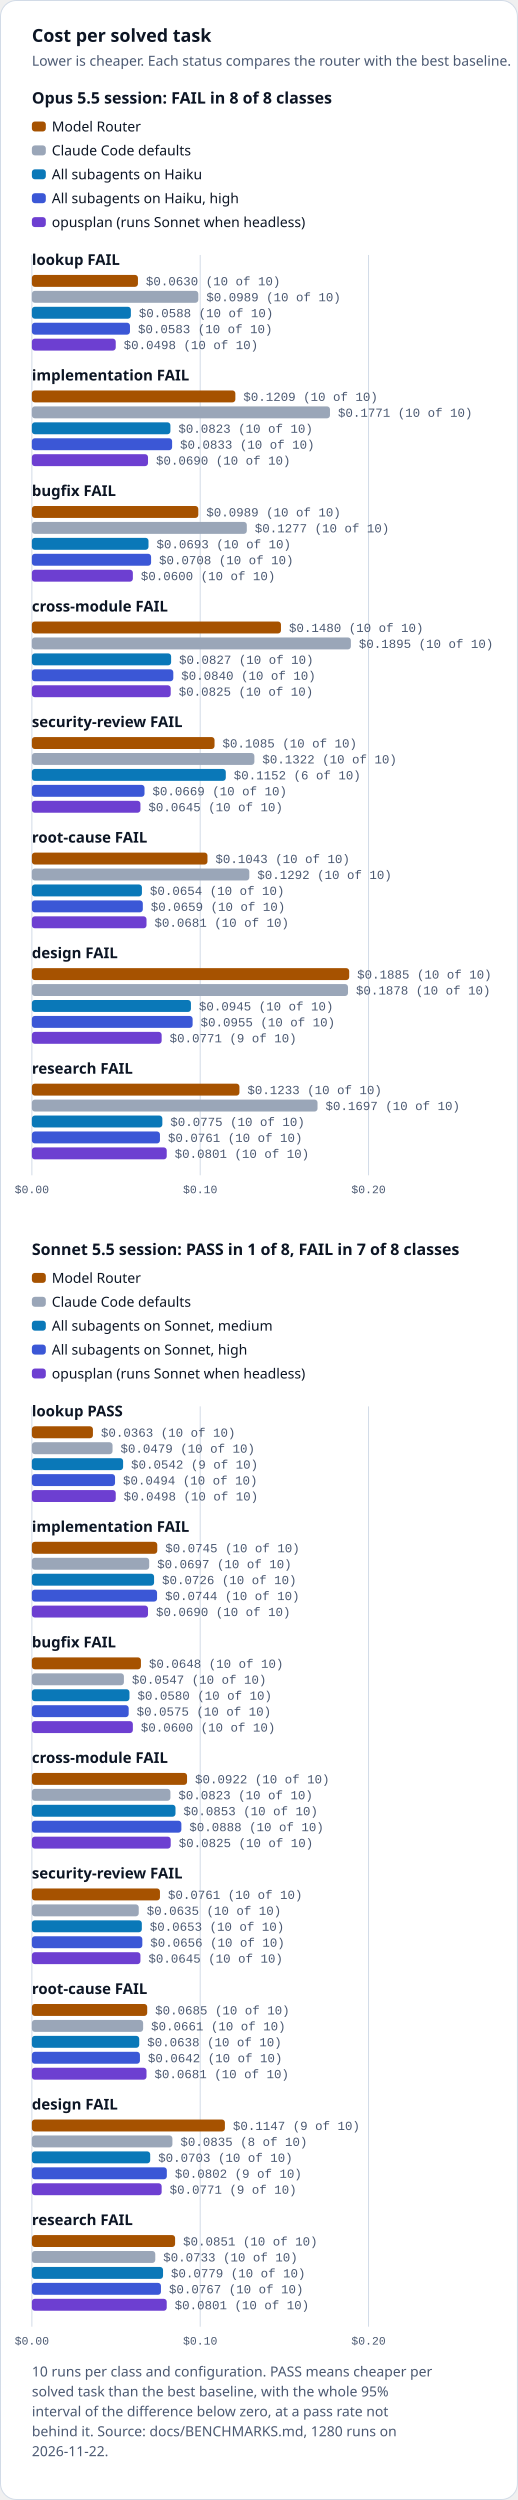
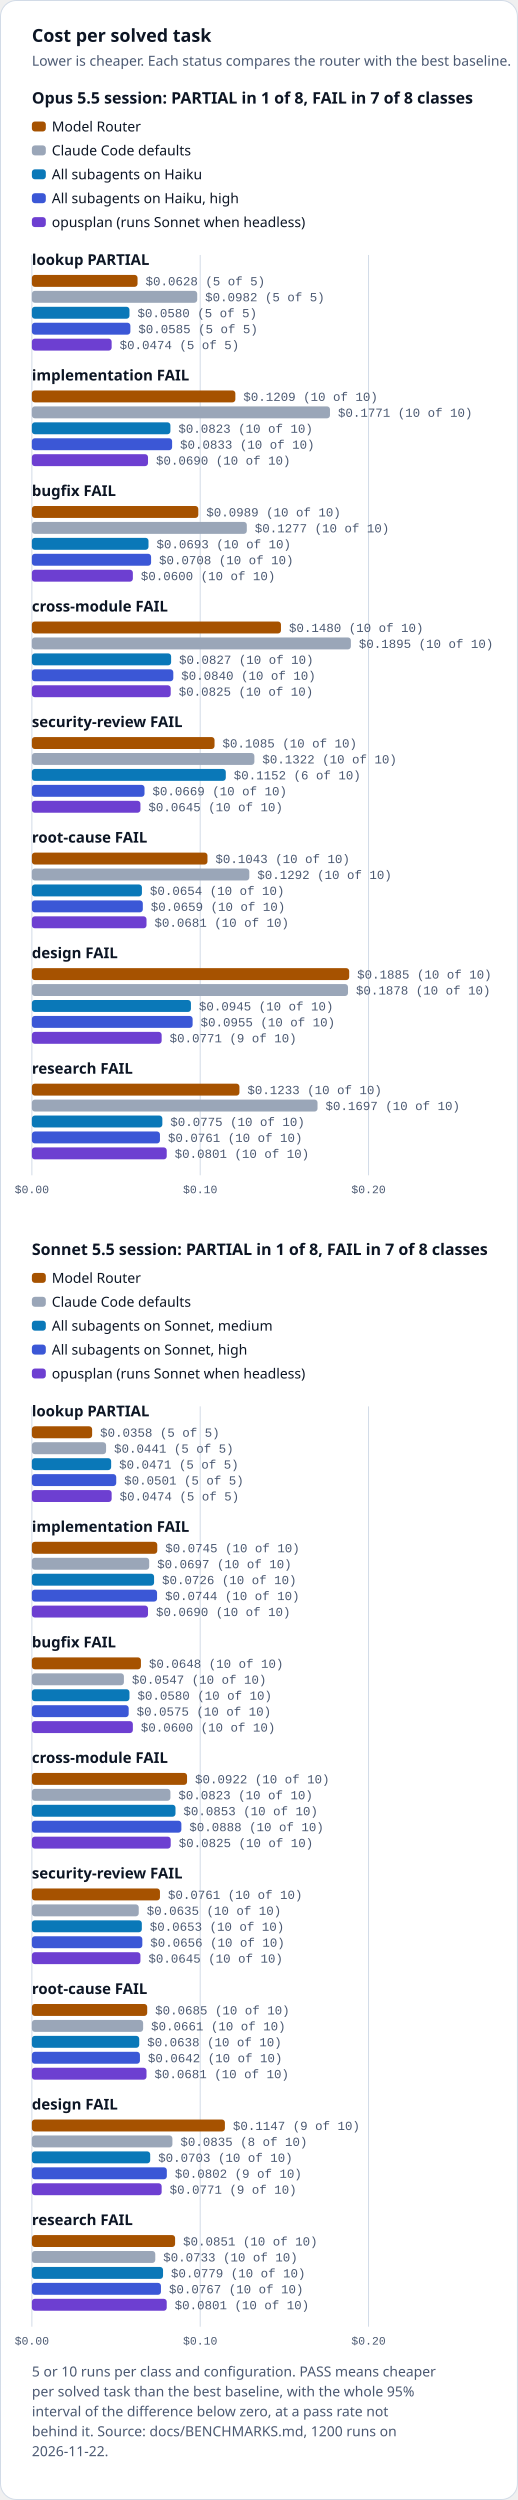
- <svg xmlns="http://www.w3.org/2000/svg" viewBox="0 0 520 2510" width="520" height="2510" role="img" aria-label="Cost per solved task, from docs/BENCHMARKS.md, lower is cheaper. Opus 5.5 session, lookup, FAIL: Model Router $0.0630 (10 of 10 solved), Claude Code defaults $0.0989 (10 of 10 solved), All subagents on Haiku $0.0588 (10 of 10 solved), All subagents on Haiku, high $0.0583 (10 of 10 solved), opusplan (runs Sonnet when headless) $0.0498 (10 of 10 solved); Opus 5.5 session, implementation, FAIL: Model Router $0.1209 (10 of 10 solved), Claude Code defaults $0.1771 (10 of 10 solved), All subagents on Haiku $0.0823 (10 of 10 solved), All subagents on Haiku, high $0.0833 (10 of 10 solved), opusplan (runs Sonnet when headless) $0.0690 (10 of 10 solved); Opus 5.5 session, bugfix, FAIL: Model Router $0.0989 (10 of 10 solved), Claude Code defaults $0.1277 (10 of 10 solved), All subagents on Haiku $0.0693 (10 of 10 solved), All subagents on Haiku, high $0.0708 (10 of 10 solved), opusplan (runs Sonnet when headless) $0.0600 (10 of 10 solved); Opus 5.5 session, cross-module, FAIL: Model Router $0.1480 (10 of 10 solved), Claude Code defaults $0.1895 (10 of 10 solved), All subagents on Haiku $0.0827 (10 of 10 solved), All subagents on Haiku, high $0.0840 (10 of 10 solved), opusplan (runs Sonnet when headless) $0.0825 (10 of 10 solved); Opus 5.5 session, security-review, FAIL: Model Router $0.1085 (10 of 10 solved), Claude Code defaults $0.1322 (10 of 10 solved), All subagents on Haiku $0.1152 (6 of 10 solved), All subagents on Haiku, high $0.0669 (10 of 10 solved), opusplan (runs Sonnet when headless) $0.0645 (10 of 10 solved); Opus 5.5 session, root-cause, FAIL: Model Router $0.1043 (10 of 10 solved), Claude Code defaults $0.1292 (10 of 10 solved), All subagents on Haiku $0.0654 (10 of 10 solved), All subagents on Haiku, high $0.0659 (10 of 10 solved), opusplan (runs Sonnet when headless) $0.0681 (10 of 10 solved); Opus 5.5 session, design, FAIL: Model Router $0.1885 (10 of 10 solved), Claude Code defaults $0.1878 (10 of 10 solved), All subagents on Haiku $0.0945 (10 of 10 solved), All subagents on Haiku, high $0.0955 (10 of 10 solved), opusplan (runs Sonnet when headless) $0.0771 (9 of 10 solved); Opus 5.5 session, research, FAIL: Model Router $0.1233 (10 of 10 solved), Claude Code defaults $0.1697 (10 of 10 solved), All subagents on Haiku $0.0775 (10 of 10 solved), All subagents on Haiku, high $0.0761 (10 of 10 solved), opusplan (runs Sonnet when headless) $0.0801 (10 of 10 solved); Sonnet 5.5 session, lookup, PASS: Model Router $0.0363 (10 of 10 solved), Claude Code defaults $0.0479 (10 of 10 solved), All subagents on Sonnet, medium $0.0542 (9 of 10 solved), All subagents on Sonnet, high $0.0494 (10 of 10 solved), opusplan (runs Sonnet when headless) $0.0498 (10 of 10 solved); Sonnet 5.5 session, implementation, FAIL: Model Router $0.0745 (10 of 10 solved), Claude Code defaults $0.0697 (10 of 10 solved), All subagents on Sonnet, medium $0.0726 (10 of 10 solved), All subagents on Sonnet, high $0.0744 (10 of 10 solved), opusplan (runs Sonnet when headless) $0.0690 (10 of 10 solved); Sonnet 5.5 session, bugfix, FAIL: Model Router $0.0648 (10 of 10 solved), Claude Code defaults $0.0547 (10 of 10 solved), All subagents on Sonnet, medium $0.0580 (10 of 10 solved), All subagents on Sonnet, high $0.0575 (10 of 10 solved), opusplan (runs Sonnet when headless) $0.0600 (10 of 10 solved); Sonnet 5.5 session, cross-module, FAIL: Model Router $0.0922 (10 of 10 solved), Claude Code defaults $0.0823 (10 of 10 solved), All subagents on Sonnet, medium $0.0853 (10 of 10 solved), All subagents on Sonnet, high $0.0888 (10 of 10 solved), opusplan (runs Sonnet when headless) $0.0825 (10 of 10 solved); Sonnet 5.5 session, security-review, FAIL: Model Router $0.0761 (10 of 10 solved), Claude Code defaults $0.0635 (10 of 10 solved), All subagents on Sonnet, medium $0.0653 (10 of 10 solved), All subagents on Sonnet, high $0.0656 (10 of 10 solved), opusplan (runs Sonnet when headless) $0.0645 (10 of 10 solved); Sonnet 5.5 session, root-cause, FAIL: Model Router $0.0685 (10 of 10 solved), Claude Code defaults $0.0661 (10 of 10 solved), All subagents on Sonnet, medium $0.0638 (10 of 10 solved), All subagents on Sonnet, high $0.0642 (10 of 10 solved), opusplan (runs Sonnet when headless) $0.0681 (10 of 10 solved); Sonnet 5.5 session, design, FAIL: Model Router $0.1147 (9 of 10 solved), Claude Code defaults $0.0835 (8 of 10 solved), All subagents on Sonnet, medium $0.0703 (10 of 10 solved), All subagents on Sonnet, high $0.0802 (9 of 10 solved), opusplan (runs Sonnet when headless) $0.0771 (9 of 10 solved); Sonnet 5.5 session, research, FAIL: Model Router $0.0851 (10 of 10 solved), Claude Code defaults $0.0733 (10 of 10 solved), All subagents on Sonnet, medium $0.0779 (10 of 10 solved), All subagents on Sonnet, high $0.0767 (10 of 10 solved), opusplan (runs Sonnet when headless) $0.0801 (10 of 10 solved).">
+ <svg xmlns="http://www.w3.org/2000/svg" viewBox="0 0 520 2510" width="520" height="2510" role="img" aria-label="Cost per solved task, from docs/BENCHMARKS.md, lower is cheaper. Opus 5.5 session, lookup, PARTIAL: Model Router $0.0628 (5 of 5 solved), Claude Code defaults $0.0982 (5 of 5 solved), All subagents on Haiku $0.0580 (5 of 5 solved), All subagents on Haiku, high $0.0585 (5 of 5 solved), opusplan (runs Sonnet when headless) $0.0474 (5 of 5 solved); Opus 5.5 session, implementation, FAIL: Model Router $0.1209 (10 of 10 solved), Claude Code defaults $0.1771 (10 of 10 solved), All subagents on Haiku $0.0823 (10 of 10 solved), All subagents on Haiku, high $0.0833 (10 of 10 solved), opusplan (runs Sonnet when headless) $0.0690 (10 of 10 solved); Opus 5.5 session, bugfix, FAIL: Model Router $0.0989 (10 of 10 solved), Claude Code defaults $0.1277 (10 of 10 solved), All subagents on Haiku $0.0693 (10 of 10 solved), All subagents on Haiku, high $0.0708 (10 of 10 solved), opusplan (runs Sonnet when headless) $0.0600 (10 of 10 solved); Opus 5.5 session, cross-module, FAIL: Model Router $0.1480 (10 of 10 solved), Claude Code defaults $0.1895 (10 of 10 solved), All subagents on Haiku $0.0827 (10 of 10 solved), All subagents on Haiku, high $0.0840 (10 of 10 solved), opusplan (runs Sonnet when headless) $0.0825 (10 of 10 solved); Opus 5.5 session, security-review, FAIL: Model Router $0.1085 (10 of 10 solved), Claude Code defaults $0.1322 (10 of 10 solved), All subagents on Haiku $0.1152 (6 of 10 solved), All subagents on Haiku, high $0.0669 (10 of 10 solved), opusplan (runs Sonnet when headless) $0.0645 (10 of 10 solved); Opus 5.5 session, root-cause, FAIL: Model Router $0.1043 (10 of 10 solved), Claude Code defaults $0.1292 (10 of 10 solved), All subagents on Haiku $0.0654 (10 of 10 solved), All subagents on Haiku, high $0.0659 (10 of 10 solved), opusplan (runs Sonnet when headless) $0.0681 (10 of 10 solved); Opus 5.5 session, design, FAIL: Model Router $0.1885 (10 of 10 solved), Claude Code defaults $0.1878 (10 of 10 solved), All subagents on Haiku $0.0945 (10 of 10 solved), All subagents on Haiku, high $0.0955 (10 of 10 solved), opusplan (runs Sonnet when headless) $0.0771 (9 of 10 solved); Opus 5.5 session, research, FAIL: Model Router $0.1233 (10 of 10 solved), Claude Code defaults $0.1697 (10 of 10 solved), All subagents on Haiku $0.0775 (10 of 10 solved), All subagents on Haiku, high $0.0761 (10 of 10 solved), opusplan (runs Sonnet when headless) $0.0801 (10 of 10 solved); Sonnet 5.5 session, lookup, PARTIAL: Model Router $0.0358 (5 of 5 solved), Claude Code defaults $0.0441 (5 of 5 solved), All subagents on Sonnet, medium $0.0471 (5 of 5 solved), All subagents on Sonnet, high $0.0501 (5 of 5 solved), opusplan (runs Sonnet when headless) $0.0474 (5 of 5 solved); Sonnet 5.5 session, implementation, FAIL: Model Router $0.0745 (10 of 10 solved), Claude Code defaults $0.0697 (10 of 10 solved), All subagents on Sonnet, medium $0.0726 (10 of 10 solved), All subagents on Sonnet, high $0.0744 (10 of 10 solved), opusplan (runs Sonnet when headless) $0.0690 (10 of 10 solved); Sonnet 5.5 session, bugfix, FAIL: Model Router $0.0648 (10 of 10 solved), Claude Code defaults $0.0547 (10 of 10 solved), All subagents on Sonnet, medium $0.0580 (10 of 10 solved), All subagents on Sonnet, high $0.0575 (10 of 10 solved), opusplan (runs Sonnet when headless) $0.0600 (10 of 10 solved); Sonnet 5.5 session, cross-module, FAIL: Model Router $0.0922 (10 of 10 solved), Claude Code defaults $0.0823 (10 of 10 solved), All subagents on Sonnet, medium $0.0853 (10 of 10 solved), All subagents on Sonnet, high $0.0888 (10 of 10 solved), opusplan (runs Sonnet when headless) $0.0825 (10 of 10 solved); Sonnet 5.5 session, security-review, FAIL: Model Router $0.0761 (10 of 10 solved), Claude Code defaults $0.0635 (10 of 10 solved), All subagents on Sonnet, medium $0.0653 (10 of 10 solved), All subagents on Sonnet, high $0.0656 (10 of 10 solved), opusplan (runs Sonnet when headless) $0.0645 (10 of 10 solved); Sonnet 5.5 session, root-cause, FAIL: Model Router $0.0685 (10 of 10 solved), Claude Code defaults $0.0661 (10 of 10 solved), All subagents on Sonnet, medium $0.0638 (10 of 10 solved), All subagents on Sonnet, high $0.0642 (10 of 10 solved), opusplan (runs Sonnet when headless) $0.0681 (10 of 10 solved); Sonnet 5.5 session, design, FAIL: Model Router $0.1147 (9 of 10 solved), Claude Code defaults $0.0835 (8 of 10 solved), All subagents on Sonnet, medium $0.0703 (10 of 10 solved), All subagents on Sonnet, high $0.0802 (9 of 10 solved), opusplan (runs Sonnet when headless) $0.0771 (9 of 10 solved); Sonnet 5.5 session, research, FAIL: Model Router $0.0851 (10 of 10 solved), Claude Code defaults $0.0733 (10 of 10 solved), All subagents on Sonnet, medium $0.0779 (10 of 10 solved), All subagents on Sonnet, high $0.0767 (10 of 10 solved), opusplan (runs Sonnet when headless) $0.0801 (10 of 10 solved).">
  <style>text{font-family:-apple-system, BlinkMacSystemFont, "Segoe UI", "Noto Sans", Helvetica, Arial, sans-serif}.mono{font-family:ui-monospace, SFMono-Regular, "SF Mono", Menlo, Consolas, "Liberation Mono", monospace}.b{font-weight:600}.rail{stroke:#C9D4E4}.tilehalo{stroke:#0C1524}.bg{fill:#F4F7FB}.card{fill:#FFFFFF;stroke:#D2DBE7}.ink{fill:#0C1524}.mut{fill:#4A5871}.faint{fill:#E7EDF5}.ln{stroke:#D2DBE7}.lnm{stroke:#4A5871}.inks{stroke:#0C1524}.rt{fill:#A65200}.rts{stroke:#A65200}.rtsoft{fill:#FFF1DE}.halo{stroke:#FFFFFF}.haloc{stroke:#F4F7FB}.tile{fill:#0C1524;stroke:#0C1524}.stop0{stop-color:#FFFFFF}.stop1{stop-color:#F4F7FB}.tag{fill:#FFFFFF}.r1{fill:#0E8C6F}.r1s{stroke:#0E8C6F}.r2{fill:#0A78B8}.r2s{stroke:#0A78B8}.r3{fill:#3B57D6}.r3s{stroke:#3B57D6}.r4{fill:#6D3FD1}.r4s{stroke:#6D3FD1}.r5{fill:#A72C8A}.r5s{stroke:#A72C8A}@media (prefers-color-scheme: dark){.bg{fill:#0A101B}.card{fill:#0F1828;stroke:#26344B}.ink{fill:#E7EDF6}.mut{fill:#9BA9BD}.faint{fill:#1A263A}.ln{stroke:#26344B}.lnm{stroke:#9BA9BD}.inks{stroke:#E7EDF6}.rt{fill:#FFB23E}.rts{stroke:#FFB23E}.rtsoft{fill:#33260F}.halo{stroke:#0F1828}.haloc{stroke:#0A101B}.tile{fill:#13203A;stroke:#2C3E60}.stop0{stop-color:#0F1828}.stop1{stop-color:#0A101B}.tag{fill:#0C1524}.r1{fill:#38D3A8}.r1s{stroke:#38D3A8}.r2{fill:#45B4F2}.r2s{stroke:#45B4F2}.r3{fill:#8196FF}.r3s{stroke:#8196FF}.r4{fill:#AA8BFF}.r4s{stroke:#AA8BFF}.r5{fill:#F27BCD}.r5s{stroke:#F27BCD}}.faintbar{fill:#9AA6B8}@media (prefers-color-scheme: dark){.faintbar{fill:#5B6880}}.bar{transform-box:fill-box;transform-origin:0% 50%;animation:grow 1.1s cubic-bezier(.2,.7,.2,1) both}@keyframes grow{0%{transform:scaleX(0)}100%{transform:scaleX(1)}}@media (prefers-reduced-motion: reduce){*{animation:none!important}}</style>
  <rect x="0.5" y="0.5" width="519" height="2509" rx="16" class="card" />
  <text x="32" y="42" class="ink b" font-size="18">Cost per solved task</text>
  <text x="32" y="66" class="mut" font-size="14">Lower is cheaper. Each status compares the router with the best baseline.</text>
-   <text x="32" y="104" class="ink b" font-size="16">Opus 5.5 session: FAIL in 8 of 8 classes</text>
+   <text x="32" y="104" class="ink b" font-size="16">Opus 5.5 session: PARTIAL in 1 of 8, FAIL in 7 of 8 classes</text>
  <rect x="32" y="122" width="14" height="10" rx="3" class="rt" />
  <text x="52" y="132" class="ink" font-size="14">Model Router</text>
  <rect x="32" y="146" width="14" height="10" rx="3" class="faintbar" />
  <text x="52" y="156" class="ink" font-size="14">Claude Code defaults</text>
  <rect x="32" y="170" width="14" height="10" rx="3" class="r2" />
  <text x="52" y="180" class="ink" font-size="14">All subagents on Haiku</text>
  <rect x="32" y="194" width="14" height="10" rx="3" class="r3" />
  <text x="52" y="204" class="ink" font-size="14">All subagents on Haiku, high</text>
  <rect x="32" y="218" width="14" height="10" rx="3" class="r4" />
  <text x="52" y="228" class="ink" font-size="14">opusplan (runs Sonnet when headless)</text>
  <path d="M32.0 256V1180" class="ln" stroke-width="1" />
  <text x="32" y="1198" class="mono mut" font-size="11.5" text-anchor="middle">$0.00</text>
  <path d="M201.0 256V1180" class="ln" stroke-width="1" />
  <text x="201" y="1198" class="mono mut" font-size="11.5" text-anchor="middle">$0.10</text>
  <path d="M370.0 256V1180" class="ln" stroke-width="1" />
  <text x="370" y="1198" class="mono mut" font-size="11.5" text-anchor="middle">$0.20</text>
-   <text x="32" y="266" class="ink b" font-size="15">lookup  FAIL</text>
-   <rect x="32" y="276" width="106.5" height="12" rx="3" class="rt bar" style="animation-delay:0.00s" />
-   <text x="146.47" y="286.5" class="mono mut" font-size="12.5">$0.0630 (10 of 10)</text>
-   <rect x="32" y="292" width="167.1" height="12" rx="3" class="faintbar bar" style="animation-delay:0.05s" />
-   <text x="207.141" y="302.5" class="mono mut" font-size="12.5">$0.0989 (10 of 10)</text>
-   <rect x="32" y="308" width="99.4" height="12" rx="3" class="r2 bar" style="animation-delay:0.10s" />
-   <text x="139.372" y="318.5" class="mono mut" font-size="12.5">$0.0588 (10 of 10)</text>
-   <rect x="32" y="324" width="98.5" height="12" rx="3" class="r3 bar" style="animation-delay:0.15s" />
-   <text x="138.527" y="334.5" class="mono mut" font-size="12.5">$0.0583 (10 of 10)</text>
-   <rect x="32" y="340" width="84.2" height="12" rx="3" class="r4 bar" style="animation-delay:0.20s" />
-   <text x="124.162" y="350.5" class="mono mut" font-size="12.5">$0.0498 (10 of 10)</text>
+   <text x="32" y="266" class="ink b" font-size="15">lookup  PARTIAL</text>
+   <rect x="32" y="276" width="106.1" height="12" rx="3" class="rt bar" style="animation-delay:0.00s" />
+   <text x="146.132" y="286.5" class="mono mut" font-size="12.5">$0.0628 (5 of 5)</text>
+   <rect x="32" y="292" width="166.0" height="12" rx="3" class="faintbar bar" style="animation-delay:0.05s" />
+   <text x="205.958" y="302.5" class="mono mut" font-size="12.5">$0.0982 (5 of 5)</text>
+   <rect x="32" y="308" width="98.0" height="12" rx="3" class="r2 bar" style="animation-delay:0.10s" />
+   <text x="138.02" y="318.5" class="mono mut" font-size="12.5">$0.0580 (5 of 5)</text>
+   <rect x="32" y="324" width="98.9" height="12" rx="3" class="r3 bar" style="animation-delay:0.15s" />
+   <text x="138.865" y="334.5" class="mono mut" font-size="12.5">$0.0585 (5 of 5)</text>
+   <rect x="32" y="340" width="80.1" height="12" rx="3" class="r4 bar" style="animation-delay:0.20s" />
+   <text x="120.106" y="350.5" class="mono mut" font-size="12.5">$0.0474 (5 of 5)</text>
  <text x="32" y="382" class="ink b" font-size="15">implementation  FAIL</text>
  <rect x="32" y="392" width="204.3" height="12" rx="3" class="rt bar" style="animation-delay:0.04s" />
  <text x="244.321" y="402.5" class="mono mut" font-size="12.5">$0.1209 (10 of 10)</text>
  <rect x="32" y="408" width="299.3" height="12" rx="3" class="faintbar bar" style="animation-delay:0.09s" />
  <text x="339.299" y="418.5" class="mono mut" font-size="12.5">$0.1771 (10 of 10)</text>
  <rect x="32" y="424" width="139.1" height="12" rx="3" class="r2 bar" style="animation-delay:0.14s" />
  <text x="179.087" y="434.5" class="mono mut" font-size="12.5">$0.0823 (10 of 10)</text>
  <rect x="32" y="440" width="140.8" height="12" rx="3" class="r3 bar" style="animation-delay:0.19s" />
  <text x="180.777" y="450.5" class="mono mut" font-size="12.5">$0.0833 (10 of 10)</text>
  <rect x="32" y="456" width="116.6" height="12" rx="3" class="r4 bar" style="animation-delay:0.24s" />
  <text x="156.61" y="466.5" class="mono mut" font-size="12.5">$0.0690 (10 of 10)</text>
  <text x="32" y="498" class="ink b" font-size="15">bugfix  FAIL</text>
  <rect x="32" y="508" width="167.1" height="12" rx="3" class="rt bar" style="animation-delay:0.08s" />
  <text x="207.141" y="518.5" class="mono mut" font-size="12.5">$0.0989 (10 of 10)</text>
  <rect x="32" y="524" width="215.8" height="12" rx="3" class="faintbar bar" style="animation-delay:0.13s" />
  <text x="255.813" y="534.5" class="mono mut" font-size="12.5">$0.1277 (10 of 10)</text>
  <rect x="32" y="540" width="117.1" height="12" rx="3" class="r2 bar" style="animation-delay:0.18s" />
  <text x="157.117" y="550.5" class="mono mut" font-size="12.5">$0.0693 (10 of 10)</text>
  <rect x="32" y="556" width="119.7" height="12" rx="3" class="r3 bar" style="animation-delay:0.23s" />
  <text x="159.652" y="566.5" class="mono mut" font-size="12.5">$0.0708 (10 of 10)</text>
  <rect x="32" y="572" width="101.4" height="12" rx="3" class="r4 bar" style="animation-delay:0.28s" />
  <text x="141.4" y="582.5" class="mono mut" font-size="12.5">$0.0600 (10 of 10)</text>
  <text x="32" y="614" class="ink b" font-size="15">cross-module  FAIL</text>
  <rect x="32" y="624" width="250.1" height="12" rx="3" class="rt bar" style="animation-delay:0.12s" />
  <text x="290.12" y="634.5" class="mono mut" font-size="12.5">$0.1480 (10 of 10)</text>
  <rect x="32" y="640" width="320.3" height="12" rx="3" class="faintbar bar" style="animation-delay:0.17s" />
  <text x="360.255" y="650.5" class="mono mut" font-size="12.5">$0.1895 (10 of 10)</text>
  <rect x="32" y="656" width="139.8" height="12" rx="3" class="r2 bar" style="animation-delay:0.22s" />
  <text x="179.763" y="666.5" class="mono mut" font-size="12.5">$0.0827 (10 of 10)</text>
  <rect x="32" y="672" width="142.0" height="12" rx="3" class="r3 bar" style="animation-delay:0.27s" />
  <text x="181.96" y="682.5" class="mono mut" font-size="12.5">$0.0840 (10 of 10)</text>
  <rect x="32" y="688" width="139.4" height="12" rx="3" class="r4 bar" style="animation-delay:0.32s" />
  <text x="179.425" y="698.5" class="mono mut" font-size="12.5">$0.0825 (10 of 10)</text>
  <text x="32" y="730" class="ink b" font-size="15">security-review  FAIL</text>
  <rect x="32" y="740" width="183.4" height="12" rx="3" class="rt bar" style="animation-delay:0.16s" />
  <text x="223.365" y="750.5" class="mono mut" font-size="12.5">$0.1085 (10 of 10)</text>
  <rect x="32" y="756" width="223.4" height="12" rx="3" class="faintbar bar" style="animation-delay:0.21s" />
  <text x="263.418" y="766.5" class="mono mut" font-size="12.5">$0.1322 (10 of 10)</text>
  <rect x="32" y="772" width="194.7" height="12" rx="3" class="r2 bar" style="animation-delay:0.26s" />
  <text x="234.688" y="782.5" class="mono mut" font-size="12.5">$0.1152 (6 of 10)</text>
  <rect x="32" y="788" width="113.1" height="12" rx="3" class="r3 bar" style="animation-delay:0.31s" />
  <text x="153.061" y="798.5" class="mono mut" font-size="12.5">$0.0669 (10 of 10)</text>
  <rect x="32" y="804" width="109.0" height="12" rx="3" class="r4 bar" style="animation-delay:0.36s" />
  <text x="149.005" y="814.5" class="mono mut" font-size="12.5">$0.0645 (10 of 10)</text>
  <text x="32" y="846" class="ink b" font-size="15">root-cause  FAIL</text>
  <rect x="32" y="856" width="176.3" height="12" rx="3" class="rt bar" style="animation-delay:0.20s" />
  <text x="216.267" y="866.5" class="mono mut" font-size="12.5">$0.1043 (10 of 10)</text>
  <rect x="32" y="872" width="218.3" height="12" rx="3" class="faintbar bar" style="animation-delay:0.25s" />
  <text x="258.348" y="882.5" class="mono mut" font-size="12.5">$0.1292 (10 of 10)</text>
  <rect x="32" y="888" width="110.5" height="12" rx="3" class="r2 bar" style="animation-delay:0.30s" />
  <text x="150.526" y="898.5" class="mono mut" font-size="12.5">$0.0654 (10 of 10)</text>
  <rect x="32" y="904" width="111.4" height="12" rx="3" class="r3 bar" style="animation-delay:0.35s" />
  <text x="151.371" y="914.5" class="mono mut" font-size="12.5">$0.0659 (10 of 10)</text>
  <rect x="32" y="920" width="115.1" height="12" rx="3" class="r4 bar" style="animation-delay:0.40s" />
  <text x="155.089" y="930.5" class="mono mut" font-size="12.5">$0.0681 (10 of 10)</text>
  <text x="32" y="962" class="ink b" font-size="15">design  FAIL</text>
  <rect x="32" y="972" width="318.6" height="12" rx="3" class="rt bar" style="animation-delay:0.24s" />
  <text x="358.565" y="982.5" class="mono mut" font-size="12.5">$0.1885 (10 of 10)</text>
  <rect x="32" y="988" width="317.4" height="12" rx="3" class="faintbar bar" style="animation-delay:0.29s" />
  <text x="357.382" y="998.5" class="mono mut" font-size="12.5">$0.1878 (10 of 10)</text>
  <rect x="32" y="1004" width="159.7" height="12" rx="3" class="r2 bar" style="animation-delay:0.34s" />
  <text x="199.705" y="1014.5" class="mono mut" font-size="12.5">$0.0945 (10 of 10)</text>
  <rect x="32" y="1020" width="161.4" height="12" rx="3" class="r3 bar" style="animation-delay:0.39s" />
  <text x="201.395" y="1030.5" class="mono mut" font-size="12.5">$0.0955 (10 of 10)</text>
  <rect x="32" y="1036" width="130.3" height="12" rx="3" class="r4 bar" style="animation-delay:0.44s" />
  <text x="170.299" y="1046.5" class="mono mut" font-size="12.5">$0.0771 (9 of 10)</text>
  <text x="32" y="1078" class="ink b" font-size="15">research  FAIL</text>
  <rect x="32" y="1088" width="208.4" height="12" rx="3" class="rt bar" style="animation-delay:0.28s" />
  <text x="248.377" y="1098.5" class="mono mut" font-size="12.5">$0.1233 (10 of 10)</text>
  <rect x="32" y="1104" width="286.8" height="12" rx="3" class="faintbar bar" style="animation-delay:0.33s" />
  <text x="326.793" y="1114.5" class="mono mut" font-size="12.5">$0.1697 (10 of 10)</text>
  <rect x="32" y="1120" width="131.0" height="12" rx="3" class="r2 bar" style="animation-delay:0.38s" />
  <text x="170.975" y="1130.5" class="mono mut" font-size="12.5">$0.0775 (10 of 10)</text>
  <rect x="32" y="1136" width="128.6" height="12" rx="3" class="r3 bar" style="animation-delay:0.43s" />
  <text x="168.609" y="1146.5" class="mono mut" font-size="12.5">$0.0761 (10 of 10)</text>
  <rect x="32" y="1152" width="135.4" height="12" rx="3" class="r4 bar" style="animation-delay:0.48s" />
  <text x="175.369" y="1162.5" class="mono mut" font-size="12.5">$0.0801 (10 of 10)</text>
-   <text x="32" y="1260" class="ink b" font-size="16">Sonnet 5.5 session: PASS in 1 of 8, FAIL in 7 of 8 classes</text>
+   <text x="32" y="1260" class="ink b" font-size="16">Sonnet 5.5 session: PARTIAL in 1 of 8, FAIL in 7 of 8 classes</text>
  <rect x="32" y="1278" width="14" height="10" rx="3" class="rt" />
  <text x="52" y="1288" class="ink" font-size="14">Model Router</text>
  <rect x="32" y="1302" width="14" height="10" rx="3" class="faintbar" />
  <text x="52" y="1312" class="ink" font-size="14">Claude Code defaults</text>
  <rect x="32" y="1326" width="14" height="10" rx="3" class="r2" />
  <text x="52" y="1336" class="ink" font-size="14">All subagents on Sonnet, medium</text>
  <rect x="32" y="1350" width="14" height="10" rx="3" class="r3" />
  <text x="52" y="1360" class="ink" font-size="14">All subagents on Sonnet, high</text>
  <rect x="32" y="1374" width="14" height="10" rx="3" class="r4" />
  <text x="52" y="1384" class="ink" font-size="14">opusplan (runs Sonnet when headless)</text>
  <path d="M32.0 1412V2336" class="ln" stroke-width="1" />
  <text x="32" y="2354" class="mono mut" font-size="11.5" text-anchor="middle">$0.00</text>
  <path d="M201.0 1412V2336" class="ln" stroke-width="1" />
  <text x="201" y="2354" class="mono mut" font-size="11.5" text-anchor="middle">$0.10</text>
  <path d="M370.0 1412V2336" class="ln" stroke-width="1" />
  <text x="370" y="2354" class="mono mut" font-size="11.5" text-anchor="middle">$0.20</text>
-   <text x="32" y="1422" class="ink b" font-size="15">lookup  PASS</text>
-   <rect x="32" y="1432" width="61.3" height="12" rx="3" class="rt bar" style="animation-delay:0.32s" />
-   <text x="101.347" y="1442.5" class="mono mut" font-size="12.5">$0.0363 (10 of 10)</text>
-   <rect x="32" y="1448" width="81.0" height="12" rx="3" class="faintbar bar" style="animation-delay:0.37s" />
-   <text x="120.951" y="1458.5" class="mono mut" font-size="12.5">$0.0479 (10 of 10)</text>
-   <rect x="32" y="1464" width="91.6" height="12" rx="3" class="r2 bar" style="animation-delay:0.42s" />
-   <text x="131.598" y="1474.5" class="mono mut" font-size="12.5">$0.0542 (9 of 10)</text>
-   <rect x="32" y="1480" width="83.5" height="12" rx="3" class="r3 bar" style="animation-delay:0.47s" />
-   <text x="123.486" y="1490.5" class="mono mut" font-size="12.5">$0.0494 (10 of 10)</text>
-   <rect x="32" y="1496" width="84.2" height="12" rx="3" class="r4 bar" style="animation-delay:0.52s" />
-   <text x="124.162" y="1506.5" class="mono mut" font-size="12.5">$0.0498 (10 of 10)</text>
+   <text x="32" y="1422" class="ink b" font-size="15">lookup  PARTIAL</text>
+   <rect x="32" y="1432" width="60.5" height="12" rx="3" class="rt bar" style="animation-delay:0.32s" />
+   <text x="100.502" y="1442.5" class="mono mut" font-size="12.5">$0.0358 (5 of 5)</text>
+   <rect x="32" y="1448" width="74.5" height="12" rx="3" class="faintbar bar" style="animation-delay:0.37s" />
+   <text x="114.529" y="1458.5" class="mono mut" font-size="12.5">$0.0441 (5 of 5)</text>
+   <rect x="32" y="1464" width="79.6" height="12" rx="3" class="r2 bar" style="animation-delay:0.42s" />
+   <text x="119.599" y="1474.5" class="mono mut" font-size="12.5">$0.0471 (5 of 5)</text>
+   <rect x="32" y="1480" width="84.7" height="12" rx="3" class="r3 bar" style="animation-delay:0.47s" />
+   <text x="124.669" y="1490.5" class="mono mut" font-size="12.5">$0.0501 (5 of 5)</text>
+   <rect x="32" y="1496" width="80.1" height="12" rx="3" class="r4 bar" style="animation-delay:0.52s" />
+   <text x="120.106" y="1506.5" class="mono mut" font-size="12.5">$0.0474 (5 of 5)</text>
  <text x="32" y="1538" class="ink b" font-size="15">implementation  FAIL</text>
  <rect x="32" y="1548" width="125.9" height="12" rx="3" class="rt bar" style="animation-delay:0.36s" />
  <text x="165.905" y="1558.5" class="mono mut" font-size="12.5">$0.0745 (10 of 10)</text>
  <rect x="32" y="1564" width="117.8" height="12" rx="3" class="faintbar bar" style="animation-delay:0.41s" />
  <text x="157.793" y="1574.5" class="mono mut" font-size="12.5">$0.0697 (10 of 10)</text>
  <rect x="32" y="1580" width="122.7" height="12" rx="3" class="r2 bar" style="animation-delay:0.46s" />
  <text x="162.694" y="1590.5" class="mono mut" font-size="12.5">$0.0726 (10 of 10)</text>
  <rect x="32" y="1596" width="125.7" height="12" rx="3" class="r3 bar" style="animation-delay:0.51s" />
  <text x="165.736" y="1606.5" class="mono mut" font-size="12.5">$0.0744 (10 of 10)</text>
  <rect x="32" y="1612" width="116.6" height="12" rx="3" class="r4 bar" style="animation-delay:0.56s" />
  <text x="156.61" y="1622.5" class="mono mut" font-size="12.5">$0.0690 (10 of 10)</text>
  <text x="32" y="1654" class="ink b" font-size="15">bugfix  FAIL</text>
  <rect x="32" y="1664" width="109.5" height="12" rx="3" class="rt bar" style="animation-delay:0.40s" />
  <text x="149.512" y="1674.5" class="mono mut" font-size="12.5">$0.0648 (10 of 10)</text>
  <rect x="32" y="1680" width="92.4" height="12" rx="3" class="faintbar bar" style="animation-delay:0.45s" />
  <text x="132.443" y="1690.5" class="mono mut" font-size="12.5">$0.0547 (10 of 10)</text>
  <rect x="32" y="1696" width="98.0" height="12" rx="3" class="r2 bar" style="animation-delay:0.50s" />
  <text x="138.02" y="1706.5" class="mono mut" font-size="12.5">$0.0580 (10 of 10)</text>
  <rect x="32" y="1712" width="97.2" height="12" rx="3" class="r3 bar" style="animation-delay:0.55s" />
  <text x="137.175" y="1722.5" class="mono mut" font-size="12.5">$0.0575 (10 of 10)</text>
  <rect x="32" y="1728" width="101.4" height="12" rx="3" class="r4 bar" style="animation-delay:0.60s" />
  <text x="141.4" y="1738.5" class="mono mut" font-size="12.5">$0.0600 (10 of 10)</text>
  <text x="32" y="1770" class="ink b" font-size="15">cross-module  FAIL</text>
  <rect x="32" y="1780" width="155.8" height="12" rx="3" class="rt bar" style="animation-delay:0.44s" />
  <text x="195.818" y="1790.5" class="mono mut" font-size="12.5">$0.0922 (10 of 10)</text>
  <rect x="32" y="1796" width="139.1" height="12" rx="3" class="faintbar bar" style="animation-delay:0.49s" />
  <text x="179.087" y="1806.5" class="mono mut" font-size="12.5">$0.0823 (10 of 10)</text>
  <rect x="32" y="1812" width="144.2" height="12" rx="3" class="r2 bar" style="animation-delay:0.54s" />
  <text x="184.157" y="1822.5" class="mono mut" font-size="12.5">$0.0853 (10 of 10)</text>
  <rect x="32" y="1828" width="150.1" height="12" rx="3" class="r3 bar" style="animation-delay:0.59s" />
  <text x="190.072" y="1838.5" class="mono mut" font-size="12.5">$0.0888 (10 of 10)</text>
  <rect x="32" y="1844" width="139.4" height="12" rx="3" class="r4 bar" style="animation-delay:0.64s" />
  <text x="179.425" y="1854.5" class="mono mut" font-size="12.5">$0.0825 (10 of 10)</text>
  <text x="32" y="1886" class="ink b" font-size="15">security-review  FAIL</text>
  <rect x="32" y="1896" width="128.6" height="12" rx="3" class="rt bar" style="animation-delay:0.48s" />
  <text x="168.609" y="1906.5" class="mono mut" font-size="12.5">$0.0761 (10 of 10)</text>
  <rect x="32" y="1912" width="107.3" height="12" rx="3" class="faintbar bar" style="animation-delay:0.53s" />
  <text x="147.315" y="1922.5" class="mono mut" font-size="12.5">$0.0635 (10 of 10)</text>
  <rect x="32" y="1928" width="110.4" height="12" rx="3" class="r2 bar" style="animation-delay:0.58s" />
  <text x="150.357" y="1938.5" class="mono mut" font-size="12.5">$0.0653 (10 of 10)</text>
  <rect x="32" y="1944" width="110.9" height="12" rx="3" class="r3 bar" style="animation-delay:0.63s" />
  <text x="150.864" y="1954.5" class="mono mut" font-size="12.5">$0.0656 (10 of 10)</text>
  <rect x="32" y="1960" width="109.0" height="12" rx="3" class="r4 bar" style="animation-delay:0.68s" />
  <text x="149.005" y="1970.5" class="mono mut" font-size="12.5">$0.0645 (10 of 10)</text>
  <text x="32" y="2002" class="ink b" font-size="15">root-cause  FAIL</text>
  <rect x="32" y="2012" width="115.8" height="12" rx="3" class="rt bar" style="animation-delay:0.52s" />
  <text x="155.765" y="2022.5" class="mono mut" font-size="12.5">$0.0685 (10 of 10)</text>
  <rect x="32" y="2028" width="111.7" height="12" rx="3" class="faintbar bar" style="animation-delay:0.57s" />
  <text x="151.709" y="2038.5" class="mono mut" font-size="12.5">$0.0661 (10 of 10)</text>
  <rect x="32" y="2044" width="107.8" height="12" rx="3" class="r2 bar" style="animation-delay:0.62s" />
  <text x="147.822" y="2054.5" class="mono mut" font-size="12.5">$0.0638 (10 of 10)</text>
  <rect x="32" y="2060" width="108.5" height="12" rx="3" class="r3 bar" style="animation-delay:0.67s" />
  <text x="148.498" y="2070.5" class="mono mut" font-size="12.5">$0.0642 (10 of 10)</text>
  <rect x="32" y="2076" width="115.1" height="12" rx="3" class="r4 bar" style="animation-delay:0.72s" />
  <text x="155.089" y="2086.5" class="mono mut" font-size="12.5">$0.0681 (10 of 10)</text>
  <text x="32" y="2118" class="ink b" font-size="15">design  FAIL</text>
  <rect x="32" y="2128" width="193.8" height="12" rx="3" class="rt bar" style="animation-delay:0.56s" />
  <text x="233.843" y="2138.5" class="mono mut" font-size="12.5">$0.1147 (9 of 10)</text>
  <rect x="32" y="2144" width="141.1" height="12" rx="3" class="faintbar bar" style="animation-delay:0.61s" />
  <text x="181.115" y="2154.5" class="mono mut" font-size="12.5">$0.0835 (8 of 10)</text>
  <rect x="32" y="2160" width="118.8" height="12" rx="3" class="r2 bar" style="animation-delay:0.66s" />
  <text x="158.807" y="2170.5" class="mono mut" font-size="12.5">$0.0703 (10 of 10)</text>
  <rect x="32" y="2176" width="135.5" height="12" rx="3" class="r3 bar" style="animation-delay:0.71s" />
  <text x="175.538" y="2186.5" class="mono mut" font-size="12.5">$0.0802 (9 of 10)</text>
  <rect x="32" y="2192" width="130.3" height="12" rx="3" class="r4 bar" style="animation-delay:0.76s" />
  <text x="170.299" y="2202.5" class="mono mut" font-size="12.5">$0.0771 (9 of 10)</text>
  <text x="32" y="2234" class="ink b" font-size="15">research  FAIL</text>
  <rect x="32" y="2244" width="143.8" height="12" rx="3" class="rt bar" style="animation-delay:0.60s" />
  <text x="183.819" y="2254.5" class="mono mut" font-size="12.5">$0.0851 (10 of 10)</text>
  <rect x="32" y="2260" width="123.9" height="12" rx="3" class="faintbar bar" style="animation-delay:0.65s" />
  <text x="163.877" y="2270.5" class="mono mut" font-size="12.5">$0.0733 (10 of 10)</text>
  <rect x="32" y="2276" width="131.7" height="12" rx="3" class="r2 bar" style="animation-delay:0.70s" />
  <text x="171.651" y="2286.5" class="mono mut" font-size="12.5">$0.0779 (10 of 10)</text>
  <rect x="32" y="2292" width="129.6" height="12" rx="3" class="r3 bar" style="animation-delay:0.75s" />
  <text x="169.623" y="2302.5" class="mono mut" font-size="12.5">$0.0767 (10 of 10)</text>
  <rect x="32" y="2308" width="135.4" height="12" rx="3" class="r4 bar" style="animation-delay:0.80s" />
  <text x="175.369" y="2318.5" class="mono mut" font-size="12.5">$0.0801 (10 of 10)</text>
-   <text x="32" y="2386" class="mut" font-size="14">10 runs per class and configuration. PASS means cheaper per</text>
-   <text x="32" y="2406" class="mut" font-size="14">solved task than the best baseline, with the whole 95%</text>
+   <text x="32" y="2386" class="mut" font-size="14">5 or 10 runs per class and configuration. PASS means cheaper</text>
+   <text x="32" y="2406" class="mut" font-size="14">per solved task than the best baseline, with the whole 95%</text>
  <text x="32" y="2426" class="mut" font-size="14">interval of the difference below zero, at a pass rate not</text>
-   <text x="32" y="2446" class="mut" font-size="14">behind it. Source: docs/BENCHMARKS.md, 1280 runs on</text>
+   <text x="32" y="2446" class="mut" font-size="14">behind it. Source: docs/BENCHMARKS.md, 1200 runs on</text>
  <text x="32" y="2466" class="mut" font-size="14">2026-11-22.</text>
</svg>
